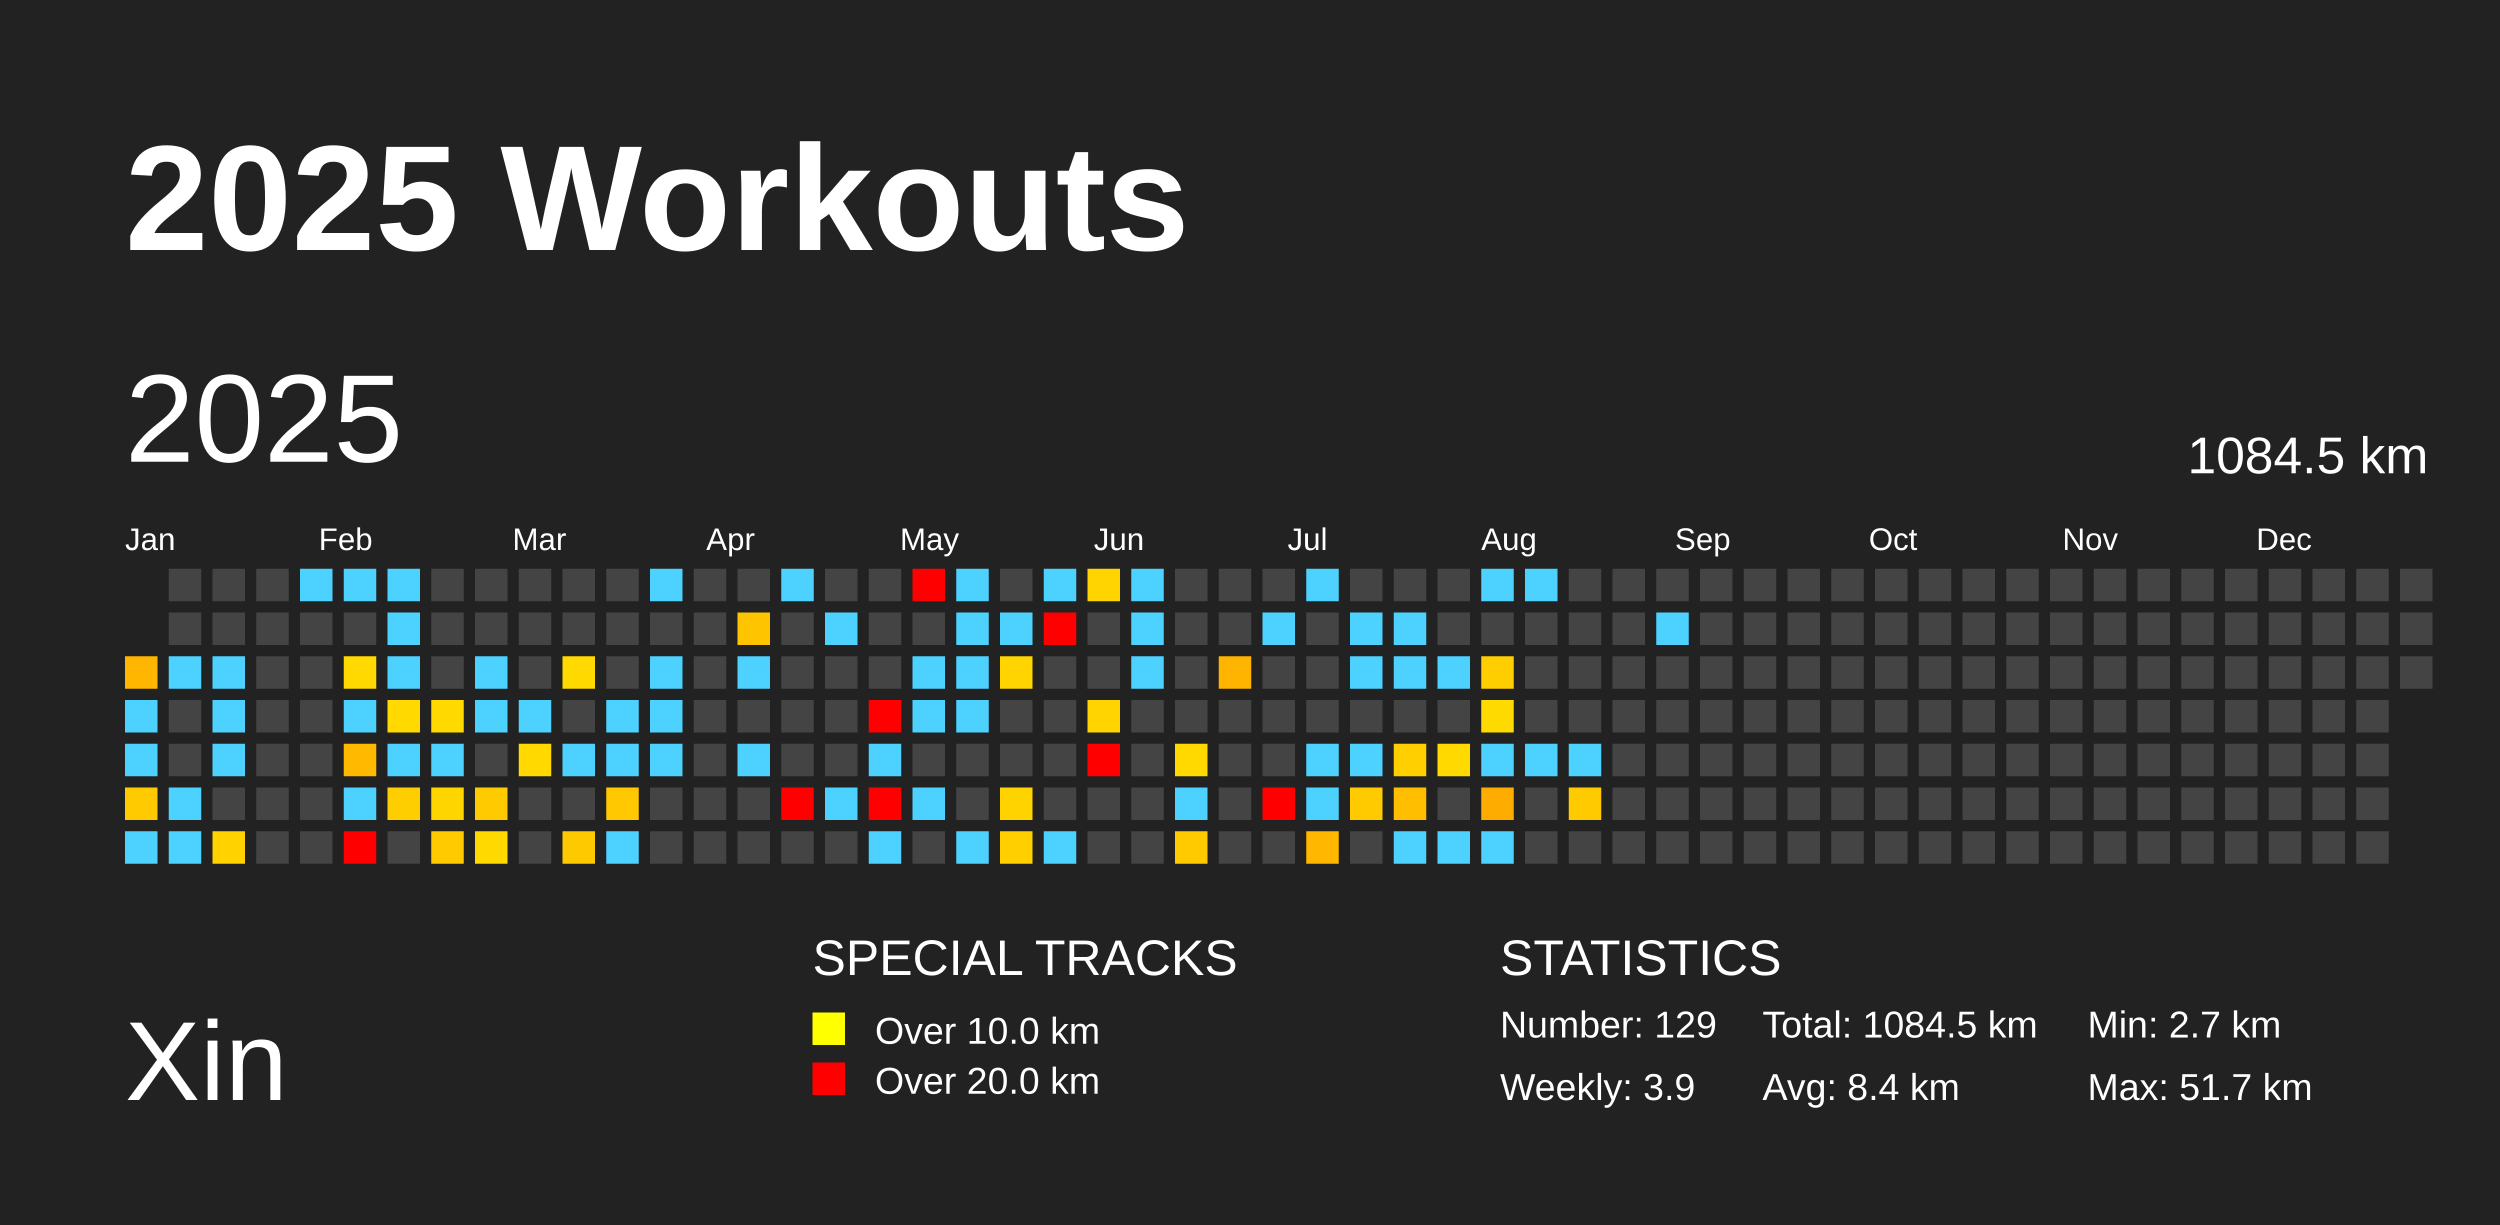
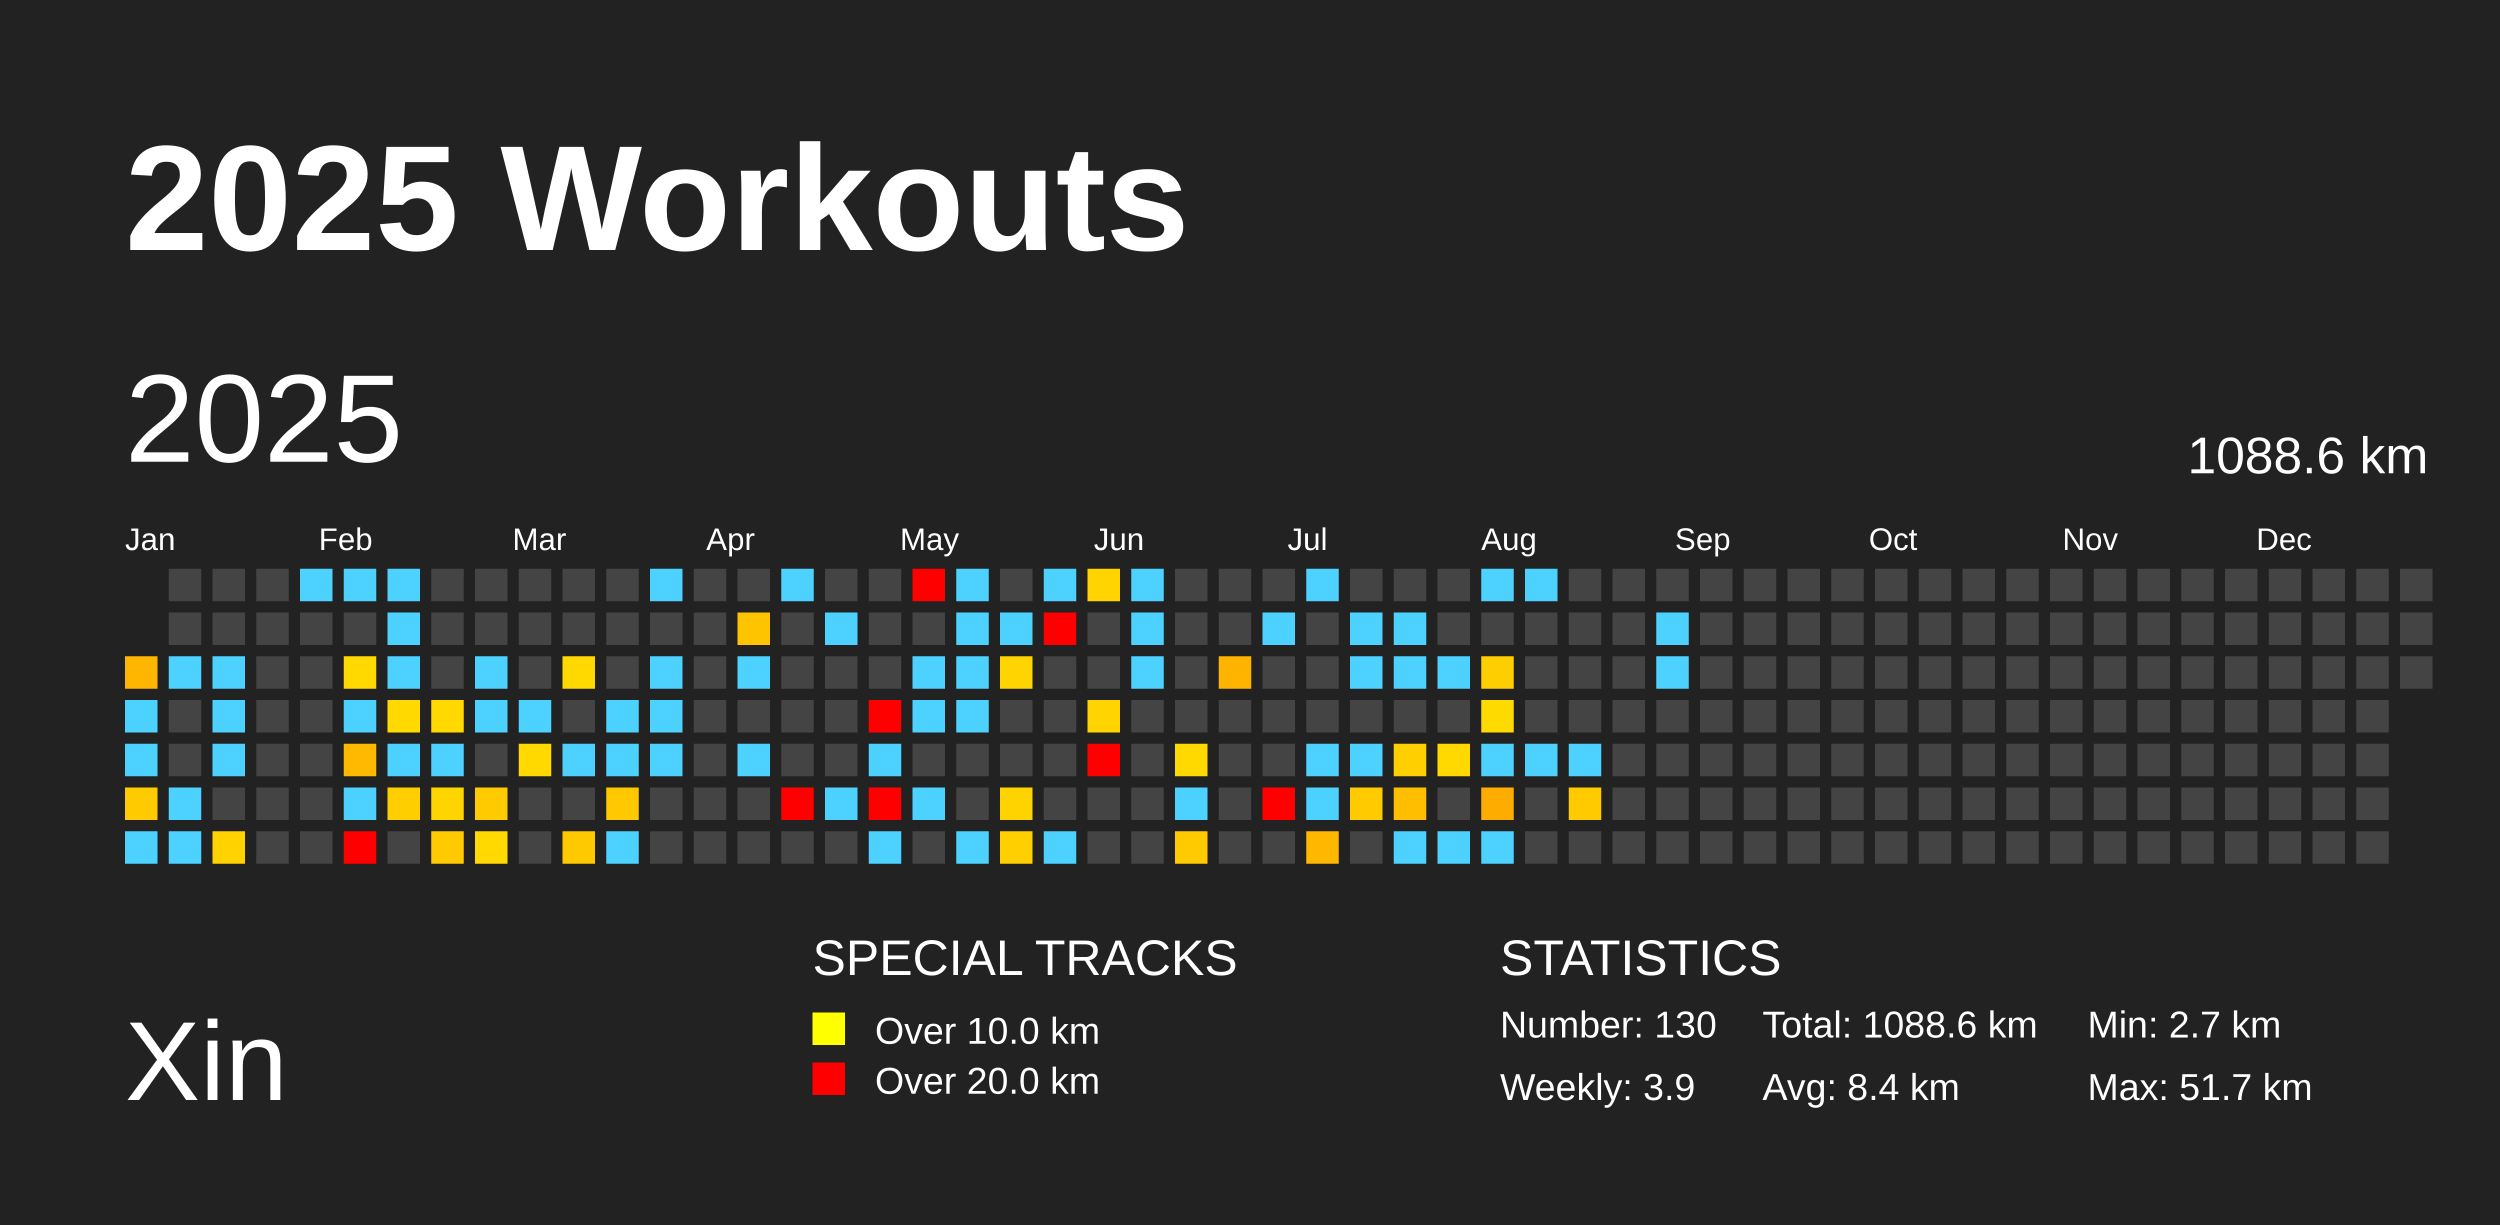
<svg xmlns="http://www.w3.org/2000/svg" baseProfile="full" height="98mm" version="1.1" viewBox="0,0,200,98" width="200mm">
  <defs />
  <rect fill="#222222" height="98" width="200" x="0" y="0" />
  <text fill="#FFFFFF" style="font-size:12px; font-family:Arial; font-weight:bold;" x="10" y="20">2025 Workouts</text>
  <text fill="#FFFFFF" style="font-size:9px; font-family:Arial" x="10" y="88">Xin</text>
  <text fill="#FFFFFF" style="font-size:4px; font-family:Arial" x="65" y="78">SPECIAL TRACKS</text>
  <rect fill="yellow" height="2.6" width="2.6" x="65" y="81" />
  <text fill="#FFFFFF" style="font-size:3px; font-family:Arial" x="70" y="83.5">Over 10.0 km</text>
  <rect fill="red" height="2.6" width="2.6" x="65" y="85" />
  <text fill="#FFFFFF" style="font-size:3px; font-family:Arial" x="70" y="87.5">Over 20.0 km</text>
  <text fill="#FFFFFF" style="font-size:4px; font-family:Arial" x="120" y="78">STATISTICS</text>
-   <text fill="#FFFFFF" style="font-size:3px; font-family:Arial" x="120" y="83">Number: 129</text>
+   <text fill="#FFFFFF" style="font-size:3px; font-family:Arial" x="120" y="83">Number: 130</text>
  <text fill="#FFFFFF" style="font-size:3px; font-family:Arial" x="120" y="88">Weekly: 3.9</text>
-   <text fill="#FFFFFF" style="font-size:3px; font-family:Arial" x="141" y="83">Total: 1084.5 km</text>
+   <text fill="#FFFFFF" style="font-size:3px; font-family:Arial" x="141" y="83">Total: 1088.6 km</text>
  <text fill="#FFFFFF" style="font-size:3px; font-family:Arial" x="141" y="88">Avg: 8.4 km</text>
  <text fill="#FFFFFF" style="font-size:3px; font-family:Arial" x="167" y="83">Min: 2.7 km</text>
  <text fill="#FFFFFF" style="font-size:3px; font-family:Arial" x="167" y="88">Max: 51.7 km</text>
  <text dominant-baseline="hanging" fill="#FFFFFF" style="font-size:10.0px; font-family:Arial;" x="10" y="30">2025</text>
-   <text dominant-baseline="hanging" fill="#FFFFFF" style="font-size:4.125px; font-family:Arial;" x="175" y="35">1084.5 km</text>
+   <text dominant-baseline="hanging" fill="#FFFFFF" style="font-size:4.125px; font-family:Arial;" x="175" y="35">1088.6 km</text>
  <text fill="#FFFFFF" style="font-size:2.5px; font-family:Arial" x="10.0" y="44">Jan</text>
  <text fill="#FFFFFF" style="font-size:2.5px; font-family:Arial" x="25.5" y="44">Feb</text>
  <text fill="#FFFFFF" style="font-size:2.5px; font-family:Arial" x="41.0" y="44">Mar</text>
  <text fill="#FFFFFF" style="font-size:2.5px; font-family:Arial" x="56.5" y="44">Apr</text>
  <text fill="#FFFFFF" style="font-size:2.5px; font-family:Arial" x="72.0" y="44">May</text>
  <text fill="#FFFFFF" style="font-size:2.5px; font-family:Arial" x="87.5" y="44">Jun</text>
  <text fill="#FFFFFF" style="font-size:2.5px; font-family:Arial" x="103.0" y="44">Jul</text>
  <text fill="#FFFFFF" style="font-size:2.5px; font-family:Arial" x="118.5" y="44">Aug</text>
  <text fill="#FFFFFF" style="font-size:2.5px; font-family:Arial" x="134.0" y="44">Sep</text>
  <text fill="#FFFFFF" style="font-size:2.5px; font-family:Arial" x="149.5" y="44">Oct</text>
  <text fill="#FFFFFF" style="font-size:2.5px; font-family:Arial" x="165.0" y="44">Nov</text>
  <text fill="#FFFFFF" style="font-size:2.5px; font-family:Arial" x="180.5" y="44">Dec</text>
  <rect fill="#ffb600" height="2.6" width="2.6" x="10.0" y="52.5" />
  <rect fill="#4dd2ff" height="2.6" width="2.6" x="10.0" y="56.0" />
  <rect fill="#4dd2ff" height="2.6" width="2.6" x="10.0" y="59.5" />
  <rect fill="#ffca00" height="2.6" width="2.6" x="10.0" y="63.0" />
  <rect fill="#4dd2ff" height="2.6" width="2.6" x="10.0" y="66.5" />
  <rect fill="#444444" height="2.6" width="2.6" x="13.5" y="45.5" />
  <rect fill="#444444" height="2.6" width="2.6" x="13.5" y="49.0" />
  <rect fill="#4dd2ff" height="2.6" width="2.6" x="13.5" y="52.5" />
  <rect fill="#444444" height="2.6" width="2.6" x="13.5" y="56.0" />
  <rect fill="#444444" height="2.6" width="2.6" x="13.5" y="59.5" />
  <rect fill="#4dd2ff" height="2.6" width="2.6" x="13.5" y="63.0" />
  <rect fill="#4dd2ff" height="2.6" width="2.6" x="13.5" y="66.5" />
  <rect fill="#444444" height="2.6" width="2.6" x="17.0" y="45.5" />
  <rect fill="#444444" height="2.6" width="2.6" x="17.0" y="49.0" />
  <rect fill="#4dd2ff" height="2.6" width="2.6" x="17.0" y="52.5" />
  <rect fill="#4dd2ff" height="2.6" width="2.6" x="17.0" y="56.0" />
  <rect fill="#4dd2ff" height="2.6" width="2.6" x="17.0" y="59.5" />
  <rect fill="#444444" height="2.6" width="2.6" x="17.0" y="63.0" />
  <rect fill="#ffd200" height="2.6" width="2.6" x="17.0" y="66.5" />
  <rect fill="#444444" height="2.6" width="2.6" x="20.5" y="45.5" />
  <rect fill="#444444" height="2.6" width="2.6" x="20.5" y="49.0" />
  <rect fill="#444444" height="2.6" width="2.6" x="20.5" y="52.5" />
  <rect fill="#444444" height="2.6" width="2.6" x="20.5" y="56.0" />
  <rect fill="#444444" height="2.6" width="2.6" x="20.5" y="59.5" />
  <rect fill="#444444" height="2.6" width="2.6" x="20.5" y="63.0" />
  <rect fill="#444444" height="2.6" width="2.6" x="20.5" y="66.5" />
  <rect fill="#4dd2ff" height="2.6" width="2.6" x="24.0" y="45.5" />
  <rect fill="#444444" height="2.6" width="2.6" x="24.0" y="49.0" />
  <rect fill="#444444" height="2.6" width="2.6" x="24.0" y="52.5" />
  <rect fill="#444444" height="2.6" width="2.6" x="24.0" y="56.0" />
  <rect fill="#444444" height="2.6" width="2.6" x="24.0" y="59.5" />
  <rect fill="#444444" height="2.6" width="2.6" x="24.0" y="63.0" />
  <rect fill="#444444" height="2.6" width="2.6" x="24.0" y="66.5" />
  <rect fill="#4dd2ff" height="2.6" width="2.6" x="27.5" y="45.5" />
  <rect fill="#444444" height="2.6" width="2.6" x="27.5" y="49.0" />
  <rect fill="#ffd900" height="2.6" width="2.6" x="27.5" y="52.5" />
  <rect fill="#4dd2ff" height="2.6" width="2.6" x="27.5" y="56.0" />
  <rect fill="#ffba00" height="2.6" width="2.6" x="27.5" y="59.5" />
  <rect fill="#4dd2ff" height="2.6" width="2.6" x="27.5" y="63.0" />
  <rect fill="red" height="2.6" width="2.6" x="27.5" y="66.5" />
  <rect fill="#4dd2ff" height="2.6" width="2.6" x="31.0" y="45.5" />
  <rect fill="#4dd2ff" height="2.6" width="2.6" x="31.0" y="49.0" />
  <rect fill="#4dd2ff" height="2.6" width="2.6" x="31.0" y="52.5" />
  <rect fill="#ffd900" height="2.6" width="2.6" x="31.0" y="56.0" />
  <rect fill="#4dd2ff" height="2.6" width="2.6" x="31.0" y="59.5" />
  <rect fill="#ffce00" height="2.6" width="2.6" x="31.0" y="63.0" />
  <rect fill="#444444" height="2.6" width="2.6" x="31.0" y="66.5" />
  <rect fill="#444444" height="2.6" width="2.6" x="34.5" y="45.5" />
  <rect fill="#444444" height="2.6" width="2.6" x="34.5" y="49.0" />
  <rect fill="#444444" height="2.6" width="2.6" x="34.5" y="52.5" />
  <rect fill="#ffd900" height="2.6" width="2.6" x="34.5" y="56.0" />
  <rect fill="#4dd2ff" height="2.6" width="2.6" x="34.5" y="59.5" />
  <rect fill="#ffd500" height="2.6" width="2.6" x="34.5" y="63.0" />
  <rect fill="#ffca00" height="2.6" width="2.6" x="34.5" y="66.5" />
  <rect fill="#444444" height="2.6" width="2.6" x="38.0" y="45.5" />
  <rect fill="#444444" height="2.6" width="2.6" x="38.0" y="49.0" />
  <rect fill="#4dd2ff" height="2.6" width="2.6" x="38.0" y="52.5" />
  <rect fill="#4dd2ff" height="2.6" width="2.6" x="38.0" y="56.0" />
  <rect fill="#444444" height="2.6" width="2.6" x="38.0" y="59.5" />
  <rect fill="#ffca00" height="2.6" width="2.6" x="38.0" y="63.0" />
  <rect fill="#ffd900" height="2.6" width="2.6" x="38.0" y="66.5" />
  <rect fill="#444444" height="2.6" width="2.6" x="41.5" y="45.5" />
  <rect fill="#444444" height="2.6" width="2.6" x="41.5" y="49.0" />
  <rect fill="#444444" height="2.6" width="2.6" x="41.5" y="52.5" />
  <rect fill="#4dd2ff" height="2.6" width="2.6" x="41.5" y="56.0" />
  <rect fill="#ffd900" height="2.6" width="2.6" x="41.5" y="59.5" />
  <rect fill="#444444" height="2.6" width="2.6" x="41.5" y="63.0" />
  <rect fill="#444444" height="2.6" width="2.6" x="41.5" y="66.5" />
  <rect fill="#444444" height="2.6" width="2.6" x="45.0" y="45.5" />
  <rect fill="#444444" height="2.6" width="2.6" x="45.0" y="49.0" />
  <rect fill="#ffd900" height="2.6" width="2.6" x="45.0" y="52.5" />
  <rect fill="#444444" height="2.6" width="2.6" x="45.0" y="56.0" />
  <rect fill="#4dd2ff" height="2.6" width="2.6" x="45.0" y="59.5" />
  <rect fill="#444444" height="2.6" width="2.6" x="45.0" y="63.0" />
  <rect fill="#ffc900" height="2.6" width="2.6" x="45.0" y="66.5" />
  <rect fill="#444444" height="2.6" width="2.6" x="48.5" y="45.5" />
  <rect fill="#444444" height="2.6" width="2.6" x="48.5" y="49.0" />
  <rect fill="#444444" height="2.6" width="2.6" x="48.5" y="52.5" />
  <rect fill="#4dd2ff" height="2.6" width="2.6" x="48.5" y="56.0" />
  <rect fill="#4dd2ff" height="2.6" width="2.6" x="48.5" y="59.5" />
  <rect fill="#ffc800" height="2.6" width="2.6" x="48.5" y="63.0" />
  <rect fill="#4dd2ff" height="2.6" width="2.6" x="48.5" y="66.5" />
  <rect fill="#4dd2ff" height="2.6" width="2.6" x="52.0" y="45.5" />
  <rect fill="#444444" height="2.6" width="2.6" x="52.0" y="49.0" />
  <rect fill="#4dd2ff" height="2.6" width="2.6" x="52.0" y="52.5" />
  <rect fill="#4dd2ff" height="2.6" width="2.6" x="52.0" y="56.0" />
  <rect fill="#4dd2ff" height="2.6" width="2.6" x="52.0" y="59.5" />
  <rect fill="#444444" height="2.6" width="2.6" x="52.0" y="63.0" />
  <rect fill="#444444" height="2.6" width="2.6" x="52.0" y="66.5" />
  <rect fill="#444444" height="2.6" width="2.6" x="55.5" y="45.5" />
  <rect fill="#444444" height="2.6" width="2.6" x="55.5" y="49.0" />
  <rect fill="#444444" height="2.6" width="2.6" x="55.5" y="52.5" />
  <rect fill="#444444" height="2.6" width="2.6" x="55.5" y="56.0" />
  <rect fill="#444444" height="2.6" width="2.6" x="55.5" y="59.5" />
  <rect fill="#444444" height="2.6" width="2.6" x="55.5" y="63.0" />
  <rect fill="#444444" height="2.6" width="2.6" x="55.5" y="66.5" />
  <rect fill="#444444" height="2.6" width="2.6" x="59.0" y="45.5" />
  <rect fill="#ffc400" height="2.6" width="2.6" x="59.0" y="49.0" />
  <rect fill="#4dd2ff" height="2.6" width="2.6" x="59.0" y="52.5" />
  <rect fill="#444444" height="2.6" width="2.6" x="59.0" y="56.0" />
  <rect fill="#4dd2ff" height="2.6" width="2.6" x="59.0" y="59.5" />
  <rect fill="#444444" height="2.6" width="2.6" x="59.0" y="63.0" />
  <rect fill="#444444" height="2.6" width="2.6" x="59.0" y="66.5" />
  <rect fill="#4dd2ff" height="2.6" width="2.6" x="62.5" y="45.5" />
  <rect fill="#444444" height="2.6" width="2.6" x="62.5" y="49.0" />
  <rect fill="#444444" height="2.6" width="2.6" x="62.5" y="52.5" />
  <rect fill="#444444" height="2.6" width="2.6" x="62.5" y="56.0" />
  <rect fill="#444444" height="2.6" width="2.6" x="62.5" y="59.5" />
  <rect fill="red" height="2.6" width="2.6" x="62.5" y="63.0" />
  <rect fill="#444444" height="2.6" width="2.6" x="62.5" y="66.5" />
  <rect fill="#444444" height="2.6" width="2.6" x="66.0" y="45.5" />
  <rect fill="#4dd2ff" height="2.6" width="2.6" x="66.0" y="49.0" />
  <rect fill="#444444" height="2.6" width="2.6" x="66.0" y="52.5" />
  <rect fill="#444444" height="2.6" width="2.6" x="66.0" y="56.0" />
  <rect fill="#444444" height="2.6" width="2.6" x="66.0" y="59.5" />
  <rect fill="#4dd2ff" height="2.6" width="2.6" x="66.0" y="63.0" />
  <rect fill="#444444" height="2.6" width="2.6" x="66.0" y="66.5" />
  <rect fill="#444444" height="2.6" width="2.6" x="69.5" y="45.5" />
  <rect fill="#444444" height="2.6" width="2.6" x="69.5" y="49.0" />
  <rect fill="#444444" height="2.6" width="2.6" x="69.5" y="52.5" />
  <rect fill="red" height="2.6" width="2.6" x="69.5" y="56.0" />
  <rect fill="#4dd2ff" height="2.6" width="2.6" x="69.5" y="59.5" />
  <rect fill="red" height="2.6" width="2.6" x="69.5" y="63.0" />
  <rect fill="#4dd2ff" height="2.6" width="2.6" x="69.5" y="66.5" />
  <rect fill="red" height="2.6" width="2.6" x="73.0" y="45.5" />
  <rect fill="#444444" height="2.6" width="2.6" x="73.0" y="49.0" />
  <rect fill="#4dd2ff" height="2.6" width="2.6" x="73.0" y="52.5" />
  <rect fill="#4dd2ff" height="2.6" width="2.6" x="73.0" y="56.0" />
  <rect fill="#444444" height="2.6" width="2.6" x="73.0" y="59.5" />
  <rect fill="#4dd2ff" height="2.6" width="2.6" x="73.0" y="63.0" />
  <rect fill="#444444" height="2.6" width="2.6" x="73.0" y="66.5" />
  <rect fill="#4dd2ff" height="2.6" width="2.6" x="76.5" y="45.5" />
  <rect fill="#4dd2ff" height="2.6" width="2.6" x="76.5" y="49.0" />
  <rect fill="#4dd2ff" height="2.6" width="2.6" x="76.5" y="52.5" />
  <rect fill="#4dd2ff" height="2.6" width="2.6" x="76.5" y="56.0" />
  <rect fill="#444444" height="2.6" width="2.6" x="76.5" y="59.5" />
  <rect fill="#444444" height="2.6" width="2.6" x="76.5" y="63.0" />
  <rect fill="#4dd2ff" height="2.6" width="2.6" x="76.5" y="66.5" />
  <rect fill="#444444" height="2.6" width="2.6" x="80.0" y="45.5" />
  <rect fill="#4dd2ff" height="2.6" width="2.6" x="80.0" y="49.0" />
  <rect fill="#ffd400" height="2.6" width="2.6" x="80.0" y="52.5" />
  <rect fill="#444444" height="2.6" width="2.6" x="80.0" y="56.0" />
  <rect fill="#444444" height="2.6" width="2.6" x="80.0" y="59.5" />
  <rect fill="#ffd300" height="2.6" width="2.6" x="80.0" y="63.0" />
  <rect fill="#ffcf00" height="2.6" width="2.6" x="80.0" y="66.5" />
  <rect fill="#4dd2ff" height="2.6" width="2.6" x="83.5" y="45.5" />
  <rect fill="red" height="2.6" width="2.6" x="83.5" y="49.0" />
  <rect fill="#444444" height="2.6" width="2.6" x="83.5" y="52.5" />
  <rect fill="#444444" height="2.6" width="2.6" x="83.5" y="56.0" />
  <rect fill="#444444" height="2.6" width="2.6" x="83.5" y="59.5" />
  <rect fill="#444444" height="2.6" width="2.6" x="83.5" y="63.0" />
  <rect fill="#4dd2ff" height="2.6" width="2.6" x="83.5" y="66.5" />
  <rect fill="#ffd400" height="2.6" width="2.6" x="87.0" y="45.5" />
  <rect fill="#444444" height="2.6" width="2.6" x="87.0" y="49.0" />
  <rect fill="#444444" height="2.6" width="2.6" x="87.0" y="52.5" />
  <rect fill="#ffd400" height="2.6" width="2.6" x="87.0" y="56.0" />
  <rect fill="red" height="2.6" width="2.6" x="87.0" y="59.5" />
  <rect fill="#444444" height="2.6" width="2.6" x="87.0" y="63.0" />
  <rect fill="#444444" height="2.6" width="2.6" x="87.0" y="66.5" />
  <rect fill="#4dd2ff" height="2.6" width="2.6" x="90.5" y="45.5" />
  <rect fill="#4dd2ff" height="2.6" width="2.6" x="90.5" y="49.0" />
  <rect fill="#4dd2ff" height="2.6" width="2.6" x="90.5" y="52.5" />
  <rect fill="#444444" height="2.6" width="2.6" x="90.5" y="56.0" />
  <rect fill="#444444" height="2.6" width="2.6" x="90.5" y="59.5" />
  <rect fill="#444444" height="2.6" width="2.6" x="90.5" y="63.0" />
  <rect fill="#444444" height="2.6" width="2.6" x="90.5" y="66.5" />
  <rect fill="#444444" height="2.6" width="2.6" x="94.0" y="45.5" />
  <rect fill="#444444" height="2.6" width="2.6" x="94.0" y="49.0" />
  <rect fill="#444444" height="2.6" width="2.6" x="94.0" y="52.5" />
  <rect fill="#444444" height="2.6" width="2.6" x="94.0" y="56.0" />
  <rect fill="#ffd900" height="2.6" width="2.6" x="94.0" y="59.5" />
  <rect fill="#4dd2ff" height="2.6" width="2.6" x="94.0" y="63.0" />
  <rect fill="#ffca00" height="2.6" width="2.6" x="94.0" y="66.5" />
  <rect fill="#444444" height="2.6" width="2.6" x="97.5" y="45.5" />
  <rect fill="#444444" height="2.6" width="2.6" x="97.5" y="49.0" />
  <rect fill="#ffb500" height="2.6" width="2.6" x="97.5" y="52.5" />
  <rect fill="#444444" height="2.6" width="2.6" x="97.5" y="56.0" />
  <rect fill="#444444" height="2.6" width="2.6" x="97.5" y="59.5" />
  <rect fill="#444444" height="2.6" width="2.6" x="97.5" y="63.0" />
  <rect fill="#444444" height="2.6" width="2.6" x="97.5" y="66.5" />
  <rect fill="#444444" height="2.6" width="2.6" x="101.0" y="45.5" />
  <rect fill="#4dd2ff" height="2.6" width="2.6" x="101.0" y="49.0" />
  <rect fill="#444444" height="2.6" width="2.6" x="101.0" y="52.5" />
  <rect fill="#444444" height="2.6" width="2.6" x="101.0" y="56.0" />
  <rect fill="#444444" height="2.6" width="2.6" x="101.0" y="59.5" />
  <rect fill="red" height="2.6" width="2.6" x="101.0" y="63.0" />
  <rect fill="#444444" height="2.6" width="2.6" x="101.0" y="66.5" />
  <rect fill="#4dd2ff" height="2.6" width="2.6" x="104.5" y="45.5" />
  <rect fill="#444444" height="2.6" width="2.6" x="104.5" y="49.0" />
  <rect fill="#444444" height="2.6" width="2.6" x="104.5" y="52.5" />
  <rect fill="#444444" height="2.6" width="2.6" x="104.5" y="56.0" />
  <rect fill="#4dd2ff" height="2.6" width="2.6" x="104.5" y="59.5" />
  <rect fill="#4dd2ff" height="2.6" width="2.6" x="104.5" y="63.0" />
  <rect fill="#ffb700" height="2.6" width="2.6" x="104.5" y="66.5" />
  <rect fill="#444444" height="2.6" width="2.6" x="108.0" y="45.5" />
  <rect fill="#4dd2ff" height="2.6" width="2.6" x="108.0" y="49.0" />
  <rect fill="#4dd2ff" height="2.6" width="2.6" x="108.0" y="52.5" />
  <rect fill="#444444" height="2.6" width="2.6" x="108.0" y="56.0" />
  <rect fill="#4dd2ff" height="2.6" width="2.6" x="108.0" y="59.5" />
  <rect fill="#ffca00" height="2.6" width="2.6" x="108.0" y="63.0" />
  <rect fill="#444444" height="2.6" width="2.6" x="108.0" y="66.5" />
  <rect fill="#444444" height="2.6" width="2.6" x="111.5" y="45.5" />
  <rect fill="#4dd2ff" height="2.6" width="2.6" x="111.5" y="49.0" />
  <rect fill="#4dd2ff" height="2.6" width="2.6" x="111.5" y="52.5" />
  <rect fill="#444444" height="2.6" width="2.6" x="111.5" y="56.0" />
  <rect fill="#ffcf00" height="2.6" width="2.6" x="111.5" y="59.5" />
  <rect fill="#ffbf00" height="2.6" width="2.6" x="111.5" y="63.0" />
  <rect fill="#4dd2ff" height="2.6" width="2.6" x="111.5" y="66.5" />
  <rect fill="#444444" height="2.6" width="2.6" x="115.0" y="45.5" />
  <rect fill="#444444" height="2.6" width="2.6" x="115.0" y="49.0" />
  <rect fill="#4dd2ff" height="2.6" width="2.6" x="115.0" y="52.5" />
  <rect fill="#444444" height="2.6" width="2.6" x="115.0" y="56.0" />
  <rect fill="#ffd900" height="2.6" width="2.6" x="115.0" y="59.5" />
  <rect fill="#444444" height="2.6" width="2.6" x="115.0" y="63.0" />
  <rect fill="#4dd2ff" height="2.6" width="2.6" x="115.0" y="66.5" />
  <rect fill="#4dd2ff" height="2.6" width="2.6" x="118.5" y="45.5" />
  <rect fill="#444444" height="2.6" width="2.6" x="118.5" y="49.0" />
  <rect fill="#ffce00" height="2.6" width="2.6" x="118.5" y="52.5" />
  <rect fill="#ffda00" height="2.6" width="2.6" x="118.5" y="56.0" />
  <rect fill="#4dd2ff" height="2.6" width="2.6" x="118.5" y="59.5" />
  <rect fill="#ffac00" height="2.6" width="2.6" x="118.5" y="63.0" />
  <rect fill="#4dd2ff" height="2.6" width="2.6" x="118.5" y="66.5" />
  <rect fill="#4dd2ff" height="2.6" width="2.6" x="122.0" y="45.5" />
  <rect fill="#444444" height="2.6" width="2.6" x="122.0" y="49.0" />
  <rect fill="#444444" height="2.6" width="2.6" x="122.0" y="52.5" />
  <rect fill="#444444" height="2.6" width="2.6" x="122.0" y="56.0" />
  <rect fill="#4dd2ff" height="2.6" width="2.6" x="122.0" y="59.5" />
  <rect fill="#444444" height="2.6" width="2.6" x="122.0" y="63.0" />
  <rect fill="#444444" height="2.6" width="2.6" x="122.0" y="66.5" />
  <rect fill="#444444" height="2.6" width="2.6" x="125.5" y="45.5" />
  <rect fill="#444444" height="2.6" width="2.6" x="125.5" y="49.0" />
  <rect fill="#444444" height="2.6" width="2.6" x="125.5" y="52.5" />
  <rect fill="#444444" height="2.6" width="2.6" x="125.5" y="56.0" />
  <rect fill="#4dd2ff" height="2.6" width="2.6" x="125.5" y="59.5" />
  <rect fill="#ffca00" height="2.6" width="2.6" x="125.5" y="63.0" />
  <rect fill="#444444" height="2.6" width="2.6" x="125.5" y="66.5" />
  <rect fill="#444444" height="2.6" width="2.6" x="129.0" y="45.5" />
  <rect fill="#444444" height="2.6" width="2.6" x="129.0" y="49.0" />
  <rect fill="#444444" height="2.6" width="2.6" x="129.0" y="52.5" />
  <rect fill="#444444" height="2.6" width="2.6" x="129.0" y="56.0" />
  <rect fill="#444444" height="2.6" width="2.6" x="129.0" y="59.5" />
  <rect fill="#444444" height="2.6" width="2.6" x="129.0" y="63.0" />
  <rect fill="#444444" height="2.6" width="2.6" x="129.0" y="66.5" />
  <rect fill="#444444" height="2.6" width="2.6" x="132.5" y="45.5" />
  <rect fill="#4dd2ff" height="2.6" width="2.6" x="132.5" y="49.0" />
-   <rect fill="#444444" height="2.6" width="2.6" x="132.5" y="52.5" />
+   <rect fill="#4dd2ff" height="2.6" width="2.6" x="132.5" y="52.5" />
  <rect fill="#444444" height="2.6" width="2.6" x="132.5" y="56.0" />
  <rect fill="#444444" height="2.6" width="2.6" x="132.5" y="59.5" />
  <rect fill="#444444" height="2.6" width="2.6" x="132.5" y="63.0" />
  <rect fill="#444444" height="2.6" width="2.6" x="132.5" y="66.5" />
  <rect fill="#444444" height="2.6" width="2.6" x="136.0" y="45.5" />
  <rect fill="#444444" height="2.6" width="2.6" x="136.0" y="49.0" />
  <rect fill="#444444" height="2.6" width="2.6" x="136.0" y="52.5" />
  <rect fill="#444444" height="2.6" width="2.6" x="136.0" y="56.0" />
  <rect fill="#444444" height="2.6" width="2.6" x="136.0" y="59.5" />
  <rect fill="#444444" height="2.6" width="2.6" x="136.0" y="63.0" />
  <rect fill="#444444" height="2.6" width="2.6" x="136.0" y="66.5" />
  <rect fill="#444444" height="2.6" width="2.6" x="139.5" y="45.5" />
  <rect fill="#444444" height="2.6" width="2.6" x="139.5" y="49.0" />
  <rect fill="#444444" height="2.6" width="2.6" x="139.5" y="52.5" />
  <rect fill="#444444" height="2.6" width="2.6" x="139.5" y="56.0" />
  <rect fill="#444444" height="2.6" width="2.6" x="139.5" y="59.5" />
  <rect fill="#444444" height="2.6" width="2.6" x="139.5" y="63.0" />
  <rect fill="#444444" height="2.6" width="2.6" x="139.5" y="66.5" />
  <rect fill="#444444" height="2.6" width="2.6" x="143.0" y="45.5" />
  <rect fill="#444444" height="2.6" width="2.6" x="143.0" y="49.0" />
  <rect fill="#444444" height="2.6" width="2.6" x="143.0" y="52.5" />
  <rect fill="#444444" height="2.6" width="2.6" x="143.0" y="56.0" />
  <rect fill="#444444" height="2.6" width="2.6" x="143.0" y="59.5" />
  <rect fill="#444444" height="2.6" width="2.6" x="143.0" y="63.0" />
  <rect fill="#444444" height="2.6" width="2.6" x="143.0" y="66.5" />
  <rect fill="#444444" height="2.6" width="2.6" x="146.5" y="45.5" />
  <rect fill="#444444" height="2.6" width="2.6" x="146.5" y="49.0" />
  <rect fill="#444444" height="2.6" width="2.6" x="146.5" y="52.5" />
  <rect fill="#444444" height="2.6" width="2.6" x="146.5" y="56.0" />
  <rect fill="#444444" height="2.6" width="2.6" x="146.5" y="59.5" />
  <rect fill="#444444" height="2.6" width="2.6" x="146.5" y="63.0" />
  <rect fill="#444444" height="2.6" width="2.6" x="146.5" y="66.5" />
  <rect fill="#444444" height="2.6" width="2.6" x="150.0" y="45.5" />
  <rect fill="#444444" height="2.6" width="2.6" x="150.0" y="49.0" />
  <rect fill="#444444" height="2.6" width="2.6" x="150.0" y="52.5" />
  <rect fill="#444444" height="2.6" width="2.6" x="150.0" y="56.0" />
  <rect fill="#444444" height="2.6" width="2.6" x="150.0" y="59.5" />
  <rect fill="#444444" height="2.6" width="2.6" x="150.0" y="63.0" />
  <rect fill="#444444" height="2.6" width="2.6" x="150.0" y="66.5" />
  <rect fill="#444444" height="2.6" width="2.6" x="153.5" y="45.5" />
  <rect fill="#444444" height="2.6" width="2.6" x="153.5" y="49.0" />
  <rect fill="#444444" height="2.6" width="2.6" x="153.5" y="52.5" />
  <rect fill="#444444" height="2.6" width="2.6" x="153.5" y="56.0" />
  <rect fill="#444444" height="2.6" width="2.6" x="153.5" y="59.5" />
  <rect fill="#444444" height="2.6" width="2.6" x="153.5" y="63.0" />
  <rect fill="#444444" height="2.6" width="2.6" x="153.5" y="66.5" />
  <rect fill="#444444" height="2.6" width="2.6" x="157.0" y="45.5" />
  <rect fill="#444444" height="2.6" width="2.6" x="157.0" y="49.0" />
  <rect fill="#444444" height="2.6" width="2.6" x="157.0" y="52.5" />
  <rect fill="#444444" height="2.6" width="2.6" x="157.0" y="56.0" />
  <rect fill="#444444" height="2.6" width="2.6" x="157.0" y="59.5" />
  <rect fill="#444444" height="2.6" width="2.6" x="157.0" y="63.0" />
  <rect fill="#444444" height="2.6" width="2.6" x="157.0" y="66.5" />
  <rect fill="#444444" height="2.6" width="2.6" x="160.5" y="45.5" />
  <rect fill="#444444" height="2.6" width="2.6" x="160.5" y="49.0" />
  <rect fill="#444444" height="2.6" width="2.6" x="160.5" y="52.5" />
  <rect fill="#444444" height="2.6" width="2.6" x="160.5" y="56.0" />
  <rect fill="#444444" height="2.6" width="2.6" x="160.5" y="59.5" />
  <rect fill="#444444" height="2.6" width="2.6" x="160.5" y="63.0" />
  <rect fill="#444444" height="2.6" width="2.6" x="160.5" y="66.5" />
  <rect fill="#444444" height="2.6" width="2.6" x="164.0" y="45.5" />
  <rect fill="#444444" height="2.6" width="2.6" x="164.0" y="49.0" />
  <rect fill="#444444" height="2.6" width="2.6" x="164.0" y="52.5" />
  <rect fill="#444444" height="2.6" width="2.6" x="164.0" y="56.0" />
  <rect fill="#444444" height="2.6" width="2.6" x="164.0" y="59.5" />
  <rect fill="#444444" height="2.6" width="2.6" x="164.0" y="63.0" />
  <rect fill="#444444" height="2.6" width="2.6" x="164.0" y="66.5" />
  <rect fill="#444444" height="2.6" width="2.6" x="167.5" y="45.5" />
  <rect fill="#444444" height="2.6" width="2.6" x="167.5" y="49.0" />
  <rect fill="#444444" height="2.6" width="2.6" x="167.5" y="52.5" />
  <rect fill="#444444" height="2.6" width="2.6" x="167.5" y="56.0" />
  <rect fill="#444444" height="2.6" width="2.6" x="167.5" y="59.5" />
  <rect fill="#444444" height="2.6" width="2.6" x="167.5" y="63.0" />
  <rect fill="#444444" height="2.6" width="2.6" x="167.5" y="66.5" />
  <rect fill="#444444" height="2.6" width="2.6" x="171.0" y="45.5" />
  <rect fill="#444444" height="2.6" width="2.6" x="171.0" y="49.0" />
  <rect fill="#444444" height="2.6" width="2.6" x="171.0" y="52.5" />
  <rect fill="#444444" height="2.6" width="2.6" x="171.0" y="56.0" />
  <rect fill="#444444" height="2.6" width="2.6" x="171.0" y="59.5" />
  <rect fill="#444444" height="2.6" width="2.6" x="171.0" y="63.0" />
  <rect fill="#444444" height="2.6" width="2.6" x="171.0" y="66.5" />
  <rect fill="#444444" height="2.6" width="2.6" x="174.5" y="45.5" />
  <rect fill="#444444" height="2.6" width="2.6" x="174.5" y="49.0" />
  <rect fill="#444444" height="2.6" width="2.6" x="174.5" y="52.5" />
  <rect fill="#444444" height="2.6" width="2.6" x="174.5" y="56.0" />
  <rect fill="#444444" height="2.6" width="2.6" x="174.5" y="59.5" />
  <rect fill="#444444" height="2.6" width="2.6" x="174.5" y="63.0" />
  <rect fill="#444444" height="2.6" width="2.6" x="174.5" y="66.5" />
  <rect fill="#444444" height="2.6" width="2.6" x="178.0" y="45.5" />
  <rect fill="#444444" height="2.6" width="2.6" x="178.0" y="49.0" />
  <rect fill="#444444" height="2.6" width="2.6" x="178.0" y="52.5" />
  <rect fill="#444444" height="2.6" width="2.6" x="178.0" y="56.0" />
  <rect fill="#444444" height="2.6" width="2.6" x="178.0" y="59.5" />
  <rect fill="#444444" height="2.6" width="2.6" x="178.0" y="63.0" />
  <rect fill="#444444" height="2.6" width="2.6" x="178.0" y="66.5" />
  <rect fill="#444444" height="2.6" width="2.6" x="181.5" y="45.5" />
  <rect fill="#444444" height="2.6" width="2.6" x="181.5" y="49.0" />
  <rect fill="#444444" height="2.6" width="2.6" x="181.5" y="52.5" />
  <rect fill="#444444" height="2.6" width="2.6" x="181.5" y="56.0" />
  <rect fill="#444444" height="2.6" width="2.6" x="181.5" y="59.5" />
  <rect fill="#444444" height="2.6" width="2.6" x="181.5" y="63.0" />
  <rect fill="#444444" height="2.6" width="2.6" x="181.5" y="66.5" />
  <rect fill="#444444" height="2.6" width="2.6" x="185.0" y="45.5" />
  <rect fill="#444444" height="2.6" width="2.6" x="185.0" y="49.0" />
  <rect fill="#444444" height="2.6" width="2.6" x="185.0" y="52.5" />
  <rect fill="#444444" height="2.6" width="2.6" x="185.0" y="56.0" />
  <rect fill="#444444" height="2.6" width="2.6" x="185.0" y="59.5" />
  <rect fill="#444444" height="2.6" width="2.6" x="185.0" y="63.0" />
  <rect fill="#444444" height="2.6" width="2.6" x="185.0" y="66.5" />
  <rect fill="#444444" height="2.6" width="2.6" x="188.5" y="45.5" />
  <rect fill="#444444" height="2.6" width="2.6" x="188.5" y="49.0" />
  <rect fill="#444444" height="2.6" width="2.6" x="188.5" y="52.5" />
  <rect fill="#444444" height="2.6" width="2.6" x="188.5" y="56.0" />
  <rect fill="#444444" height="2.6" width="2.6" x="188.5" y="59.5" />
  <rect fill="#444444" height="2.6" width="2.6" x="188.5" y="63.0" />
  <rect fill="#444444" height="2.6" width="2.6" x="188.5" y="66.5" />
  <rect fill="#444444" height="2.6" width="2.6" x="192.0" y="45.5" />
  <rect fill="#444444" height="2.6" width="2.6" x="192.0" y="49.0" />
  <rect fill="#444444" height="2.6" width="2.6" x="192.0" y="52.5" />
</svg>
